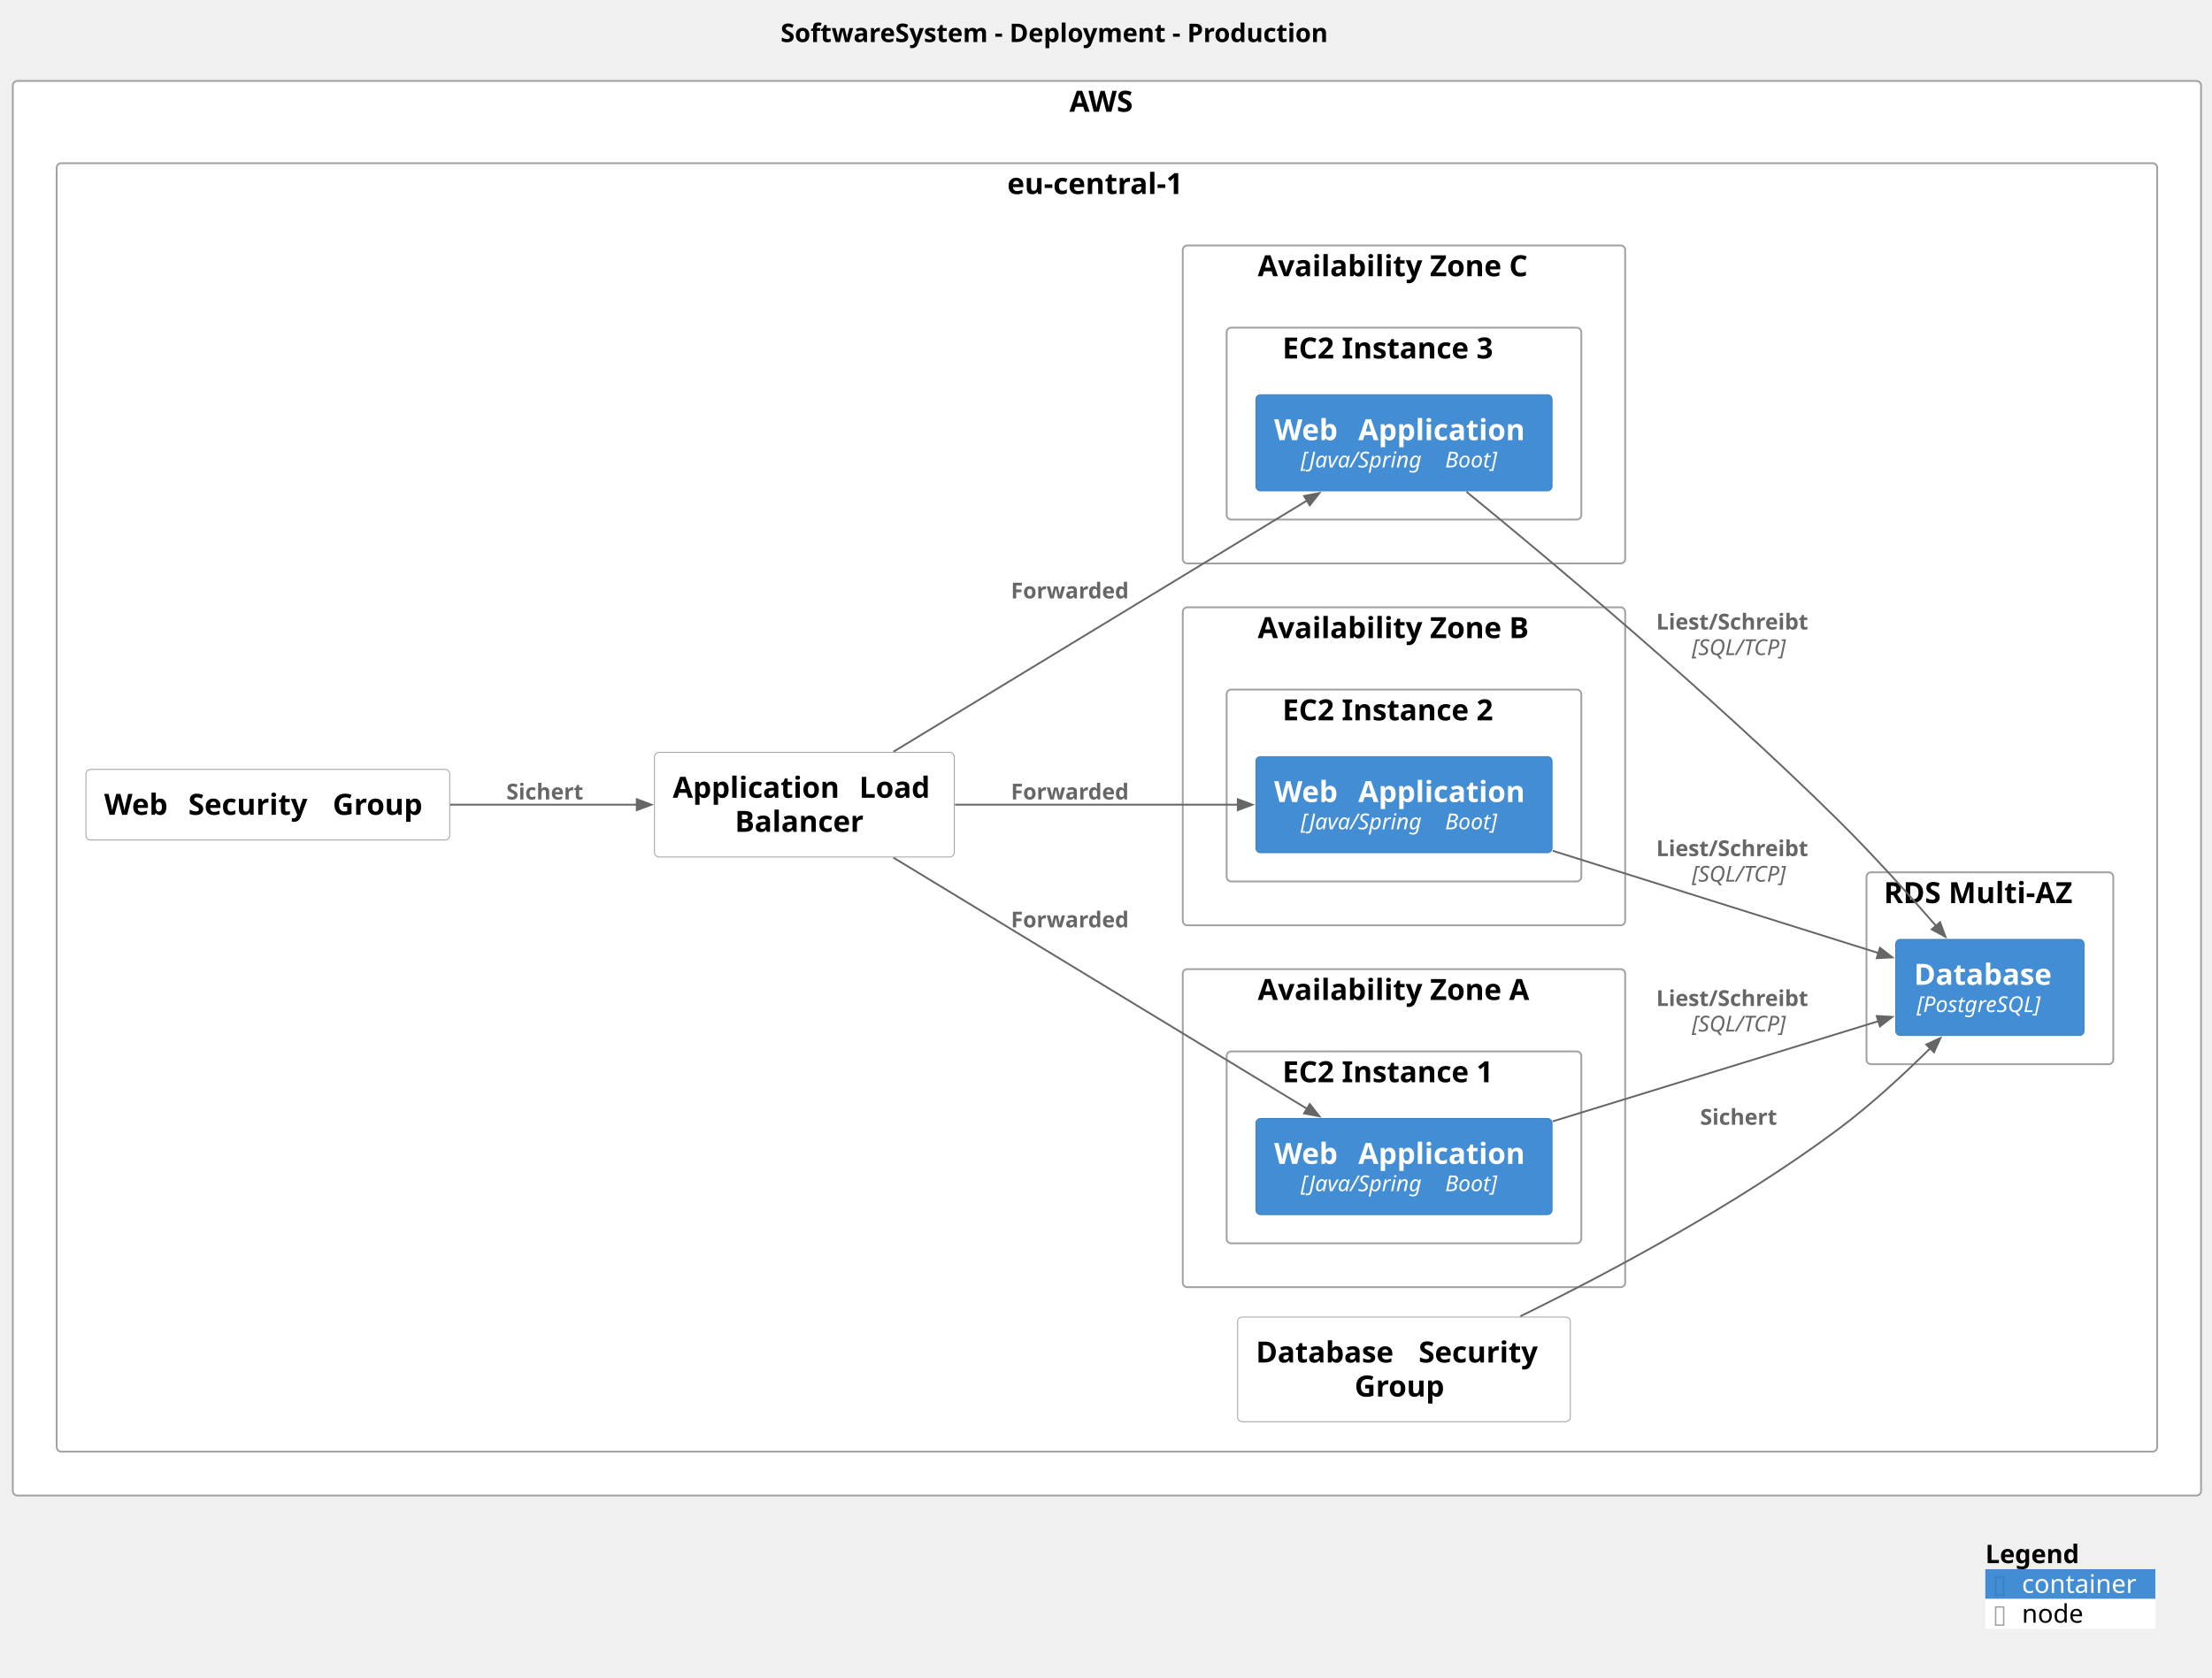
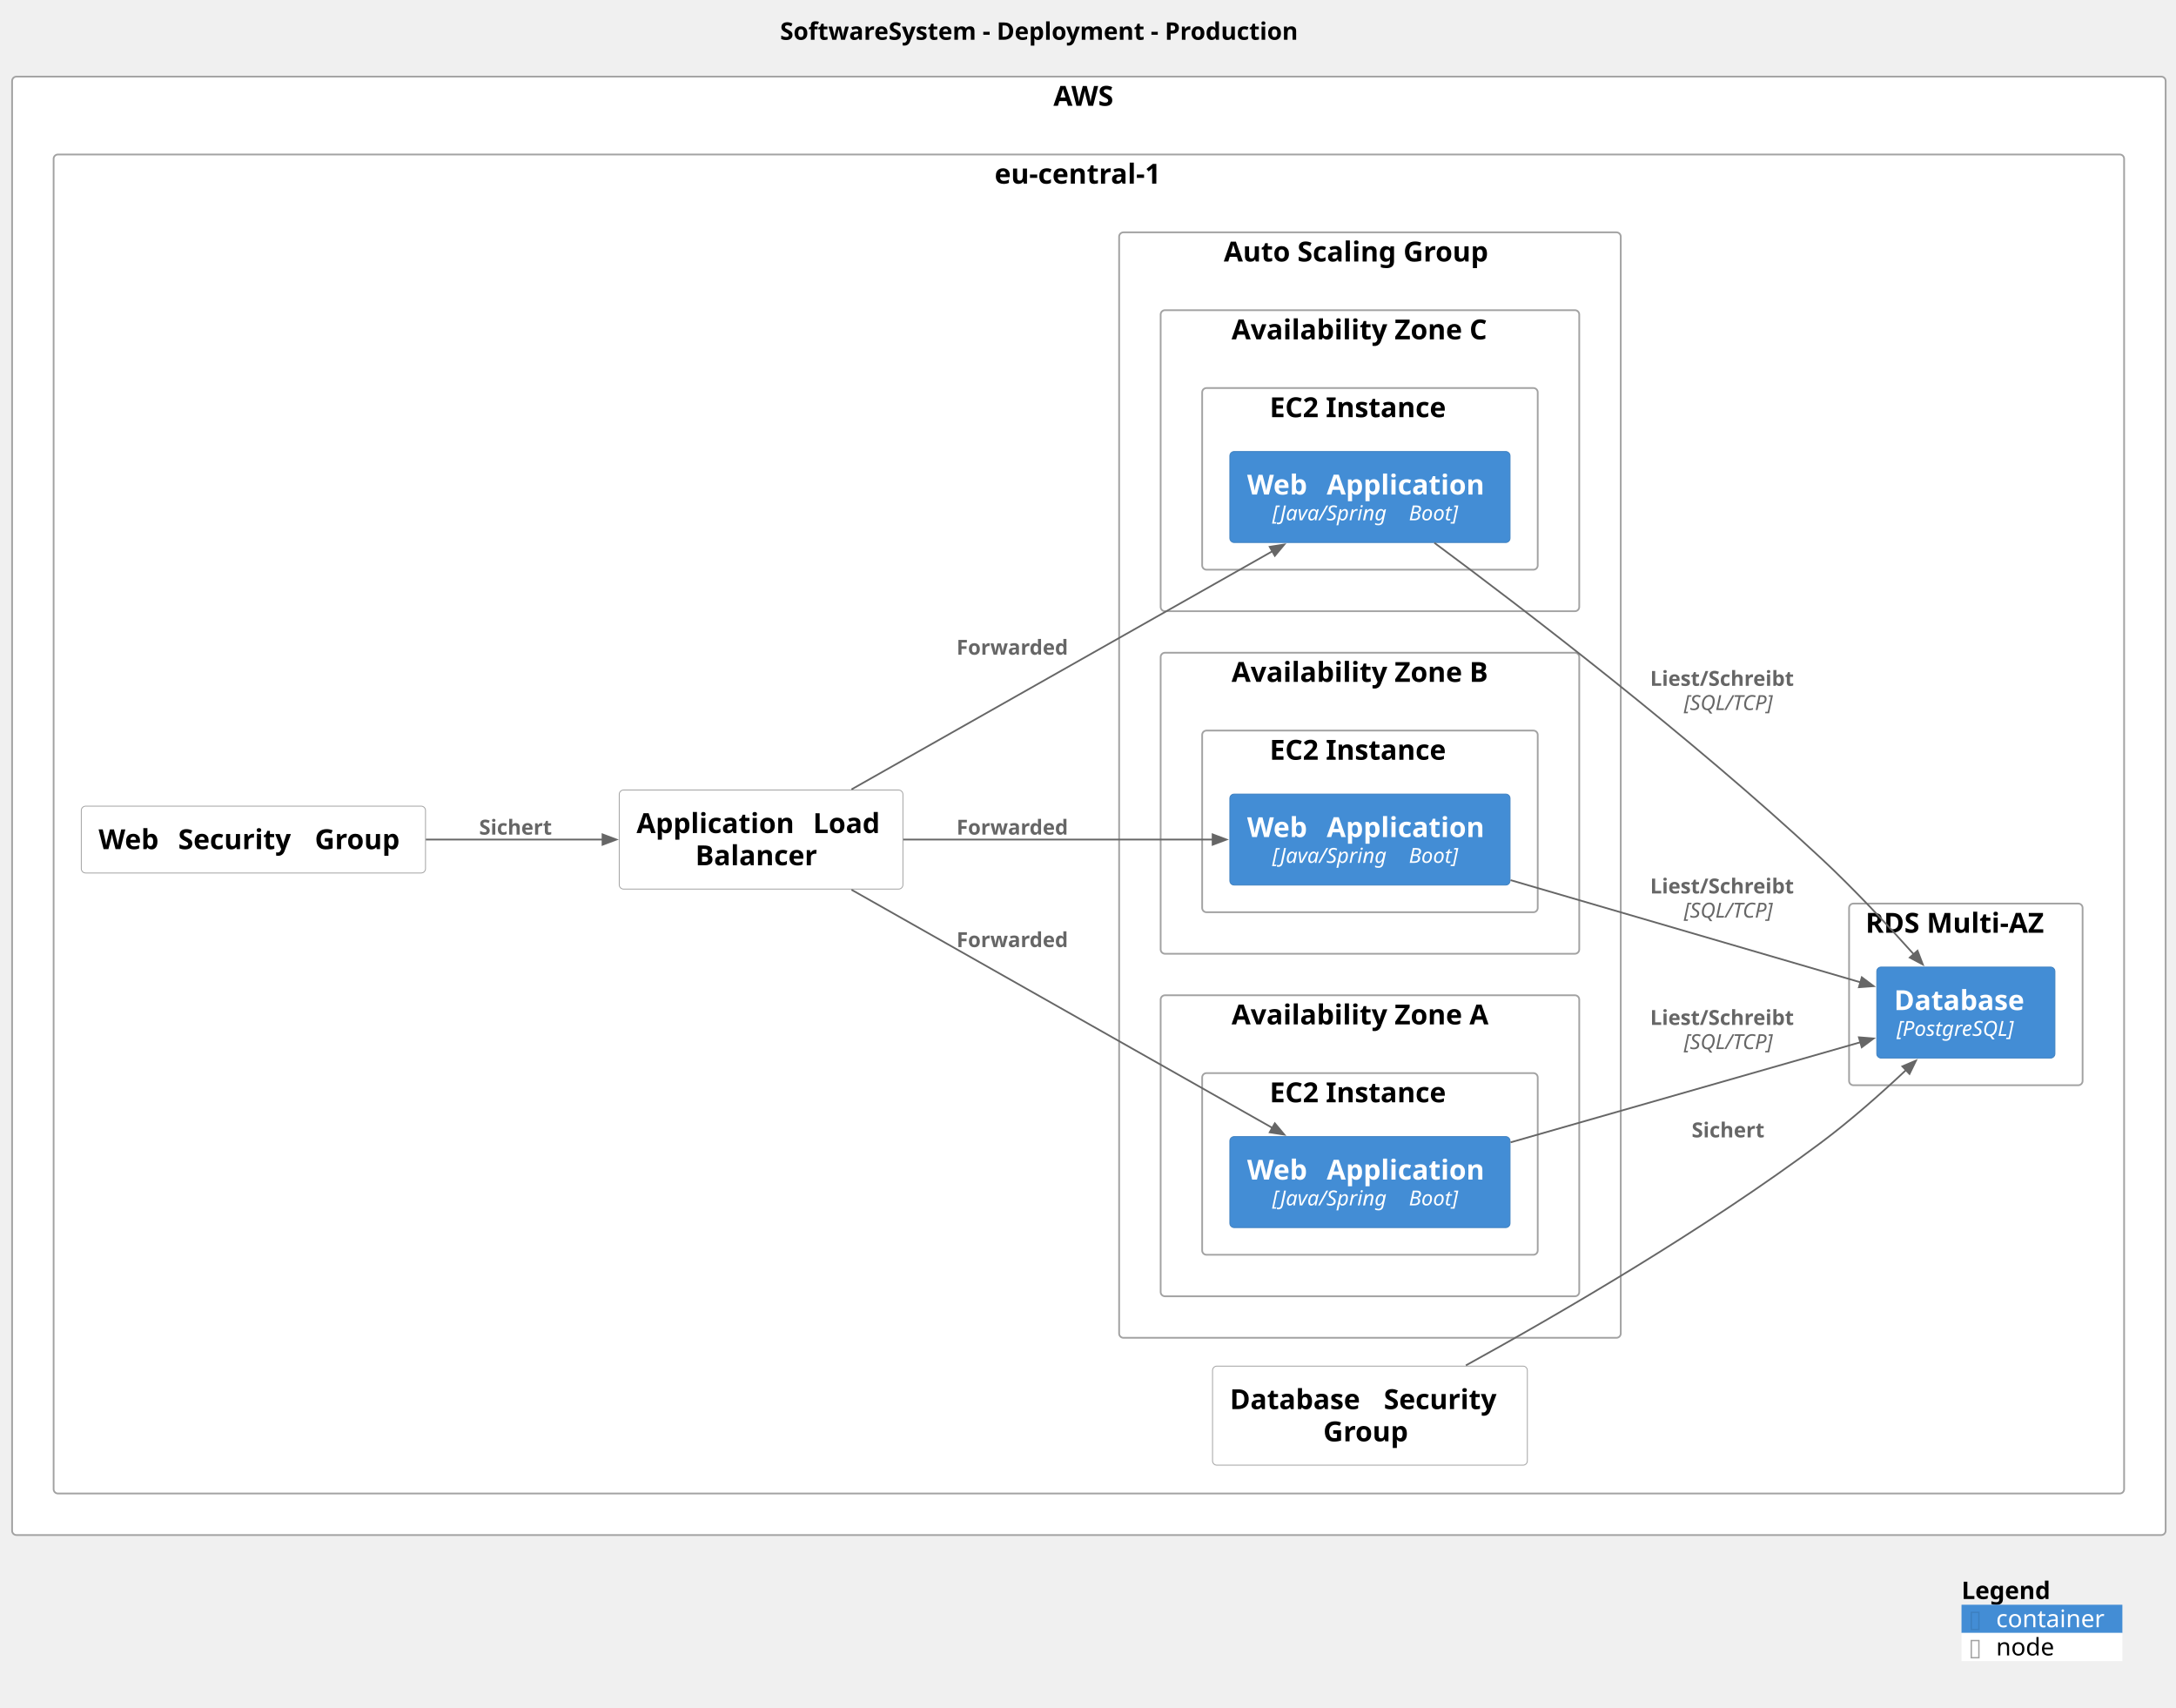
- <svg xmlns="http://www.w3.org/2000/svg" contentStyleType="text/css" height="918px" preserveAspectRatio="none" style="width:1210px;height:918px;background:#FFFFFF;" version="1.1" viewBox="0 0 1210 918" width="1210px" zoomAndPan="magnify">
+ <svg xmlns="http://www.w3.org/2000/svg" contentStyleType="text/css" height="987px" preserveAspectRatio="none" style="width:1258px;height:987px;background:#FFFFFF;" version="1.1" viewBox="0 0 1258 987" width="1258px" zoomAndPan="magnify">
  <defs />
  <g>
-     <text fill="#000000" font-family="sans-serif" font-size="14" font-weight="bold" lengthAdjust="spacing" textLength="342" x="427" y="22.995">SoftwareSystem - Deployment - Production</text>
+     <text fill="#000000" font-family="sans-serif" font-size="14" font-weight="bold" lengthAdjust="spacing" textLength="342" x="451" y="22.995">SoftwareSystem - Deployment - Production</text>
    <g id="cluster_Production.AWS">
-       <rect fill="#FFFFFF" height="774" rx="2.5" ry="2.5" style="stroke:#A2A2A2;stroke-width:1.0;" width="1197" x="7" y="44.297" />
-       <text fill="#000000" font-family="sans-serif" font-size="16" font-weight="bold" lengthAdjust="spacing" textLength="41" x="585" y="61.148">AWS</text>
+       <rect fill="#FFFFFF" height="843" rx="2.5" ry="2.5" style="stroke:#A2A2A2;stroke-width:1.0;" width="1245" x="7" y="44.297" />
+       <text fill="#000000" font-family="sans-serif" font-size="16" font-weight="bold" lengthAdjust="spacing" textLength="41" x="609" y="61.148">AWS</text>
    </g>
    <g id="cluster_Production.AWS.eucentral1">
-       <rect fill="#FFFFFF" height="705" rx="2.5" ry="2.5" style="stroke:#A2A2A2;stroke-width:1.0;" width="1149" x="31" y="89.297" />
-       <text fill="#000000" font-family="sans-serif" font-size="16" font-weight="bold" lengthAdjust="spacing" textLength="109" x="551" y="106.148">eu-central-1</text>
+       <rect fill="#FFFFFF" height="774" rx="2.5" ry="2.5" style="stroke:#A2A2A2;stroke-width:1.0;" width="1197" x="31" y="89.297" />
+       <text fill="#000000" font-family="sans-serif" font-size="16" font-weight="bold" lengthAdjust="spacing" textLength="109" x="575" y="106.148">eu-central-1</text>
    </g>
-     <g id="cluster_Production.AWS.eucentral1.AvailabilityZoneA">
-       <rect fill="#FFFFFF" height="174" rx="2.5" ry="2.5" style="stroke:#A2A2A2;stroke-width:1.0;" width="242" x="647" y="530.297" />
-       <text fill="#000000" font-family="sans-serif" font-size="16" font-weight="bold" lengthAdjust="spacing" textLength="160" x="688" y="547.148">Availability Zone A</text>
+     <g id="cluster_Production.AWS.eucentral1.AutoScalingGroup">
+       <rect fill="#FFFFFF" height="639" rx="2.5" ry="2.5" style="stroke:#A2A2A2;stroke-width:1.0;" width="290" x="647" y="134.297" />
+       <text fill="#000000" font-family="sans-serif" font-size="16" font-weight="bold" lengthAdjust="spacing" textLength="169" x="707.5" y="151.148">Auto Scaling Group</text>
    </g>
-     <g id="cluster_Production.AWS.eucentral1.AvailabilityZoneA.EC2Instance1">
-       <rect fill="#FFFFFF" height="105" rx="2.5" ry="2.5" style="stroke:#A2A2A2;stroke-width:1.0;" width="194" x="671" y="575.297" />
-       <text fill="#000000" font-family="sans-serif" font-size="16" font-weight="bold" lengthAdjust="spacing" textLength="133" x="701.5" y="592.148">EC2 Instance 1</text>
+     <g id="cluster_Production.AWS.eucentral1.AutoScalingGroup.AvailabilityZoneA">
+       <rect fill="#FFFFFF" height="174" rx="2.5" ry="2.5" style="stroke:#A2A2A2;stroke-width:1.0;" width="242" x="671" y="575.297" />
+       <text fill="#000000" font-family="sans-serif" font-size="16" font-weight="bold" lengthAdjust="spacing" textLength="160" x="712" y="592.148">Availability Zone A</text>
    </g>
-     <g id="cluster_Production.AWS.eucentral1.AvailabilityZoneB">
-       <rect fill="#FFFFFF" height="174" rx="2.5" ry="2.5" style="stroke:#A2A2A2;stroke-width:1.0;" width="242" x="647" y="332.297" />
-       <text fill="#000000" font-family="sans-serif" font-size="16" font-weight="bold" lengthAdjust="spacing" textLength="160" x="688" y="349.148">Availability Zone B</text>
+     <g id="cluster_Production.AWS.eucentral1.AutoScalingGroup.AvailabilityZoneA.EC2Instance">
+       <rect fill="#FFFFFF" height="105" rx="2.5" ry="2.5" style="stroke:#A2A2A2;stroke-width:1.0;" width="194" x="695" y="620.297" />
+       <text fill="#000000" font-family="sans-serif" font-size="16" font-weight="bold" lengthAdjust="spacing" textLength="116" x="734" y="637.148">EC2 Instance</text>
    </g>
-     <g id="cluster_Production.AWS.eucentral1.AvailabilityZoneB.EC2Instance2">
-       <rect fill="#FFFFFF" height="105" rx="2.5" ry="2.5" style="stroke:#A2A2A2;stroke-width:1.0;" width="194" x="671" y="377.297" />
-       <text fill="#000000" font-family="sans-serif" font-size="16" font-weight="bold" lengthAdjust="spacing" textLength="133" x="701.5" y="394.148">EC2 Instance 2</text>
+     <g id="cluster_Production.AWS.eucentral1.AutoScalingGroup.AvailabilityZoneB">
+       <rect fill="#FFFFFF" height="174" rx="2.5" ry="2.5" style="stroke:#A2A2A2;stroke-width:1.0;" width="242" x="671" y="377.297" />
+       <text fill="#000000" font-family="sans-serif" font-size="16" font-weight="bold" lengthAdjust="spacing" textLength="160" x="712" y="394.148">Availability Zone B</text>
    </g>
-     <g id="cluster_Production.AWS.eucentral1.AvailabilityZoneC">
-       <rect fill="#FFFFFF" height="174" rx="2.5" ry="2.5" style="stroke:#A2A2A2;stroke-width:1.0;" width="242" x="647" y="134.297" />
-       <text fill="#000000" font-family="sans-serif" font-size="16" font-weight="bold" lengthAdjust="spacing" textLength="160" x="688" y="151.148">Availability Zone C</text>
+     <g id="cluster_Production.AWS.eucentral1.AutoScalingGroup.AvailabilityZoneB.EC2Instance">
+       <rect fill="#FFFFFF" height="105" rx="2.5" ry="2.5" style="stroke:#A2A2A2;stroke-width:1.0;" width="194" x="695" y="422.297" />
+       <text fill="#000000" font-family="sans-serif" font-size="16" font-weight="bold" lengthAdjust="spacing" textLength="116" x="734" y="439.148">EC2 Instance</text>
    </g>
-     <g id="cluster_Production.AWS.eucentral1.AvailabilityZoneC.EC2Instance3">
-       <rect fill="#FFFFFF" height="105" rx="2.5" ry="2.5" style="stroke:#A2A2A2;stroke-width:1.0;" width="194" x="671" y="179.297" />
-       <text fill="#000000" font-family="sans-serif" font-size="16" font-weight="bold" lengthAdjust="spacing" textLength="133" x="701.5" y="196.148">EC2 Instance 3</text>
+     <g id="cluster_Production.AWS.eucentral1.AutoScalingGroup.AvailabilityZoneC">
+       <rect fill="#FFFFFF" height="174" rx="2.5" ry="2.5" style="stroke:#A2A2A2;stroke-width:1.0;" width="242" x="671" y="179.297" />
+       <text fill="#000000" font-family="sans-serif" font-size="16" font-weight="bold" lengthAdjust="spacing" textLength="160" x="712" y="196.148">Availability Zone C</text>
+     </g>
+     <g id="cluster_Production.AWS.eucentral1.AutoScalingGroup.AvailabilityZoneC.EC2Instance">
+       <rect fill="#FFFFFF" height="105" rx="2.5" ry="2.5" style="stroke:#A2A2A2;stroke-width:1.0;" width="194" x="695" y="224.297" />
+       <text fill="#000000" font-family="sans-serif" font-size="16" font-weight="bold" lengthAdjust="spacing" textLength="116" x="734" y="241.148">EC2 Instance</text>
    </g>
    <g id="cluster_Production.AWS.eucentral1.RDSMultiAZ">
-       <rect fill="#FFFFFF" height="105" rx="2.5" ry="2.5" style="stroke:#A2A2A2;stroke-width:1.0;" width="135" x="1021" y="477.297" />
-       <text fill="#000000" font-family="sans-serif" font-size="16" font-weight="bold" lengthAdjust="spacing" textLength="116" x="1030.5" y="494.148">RDS Multi-AZ</text>
+       <rect fill="#FFFFFF" height="105" rx="2.5" ry="2.5" style="stroke:#A2A2A2;stroke-width:1.0;" width="135" x="1069" y="522.297" />
+       <text fill="#000000" font-family="sans-serif" font-size="16" font-weight="bold" lengthAdjust="spacing" textLength="116" x="1078.5" y="539.148">RDS Multi-AZ</text>
    </g>
    <g id="elem_Production.AWS.eucentral1.ApplicationLoadBalancer">
-       <rect fill="#FFFFFF" height="57.25" rx="2.5" ry="2.5" style="stroke:#A2A2A2;stroke-width:0.5;" width="164" x="358" y="411.667" />
-       <text fill="#000000" font-family="sans-serif" font-size="16" font-weight="bold" lengthAdjust="spacing" textLength="96" x="368" y="436.518">Application</text>
-       <text fill="#000000" font-family="sans-serif" font-size="16" font-weight="bold" lengthAdjust="spacing" textLength="6" x="464" y="436.518"> </text>
-       <text fill="#000000" font-family="sans-serif" font-size="16" font-weight="bold" lengthAdjust="spacing" textLength="42" x="470" y="436.518">Load</text>
-       <text fill="#000000" font-family="sans-serif" font-size="16" font-weight="bold" lengthAdjust="spacing" textLength="76" x="402" y="455.143">Balancer</text>
+       <rect fill="#FFFFFF" height="57.25" rx="2.5" ry="2.5" style="stroke:#A2A2A2;stroke-width:0.5;" width="164" x="358" y="456.667" />
+       <text fill="#000000" font-family="sans-serif" font-size="16" font-weight="bold" lengthAdjust="spacing" textLength="96" x="368" y="481.518">Application</text>
+       <text fill="#000000" font-family="sans-serif" font-size="16" font-weight="bold" lengthAdjust="spacing" textLength="6" x="464" y="481.518"> </text>
+       <text fill="#000000" font-family="sans-serif" font-size="16" font-weight="bold" lengthAdjust="spacing" textLength="42" x="470" y="481.518">Load</text>
+       <text fill="#000000" font-family="sans-serif" font-size="16" font-weight="bold" lengthAdjust="spacing" textLength="76" x="402" y="500.143">Balancer</text>
    </g>
    <g id="elem_Production.AWS.eucentral1.WebSecurityGroup">
-       <rect fill="#FFFFFF" height="38.625" rx="2.5" ry="2.5" style="stroke:#A2A2A2;stroke-width:0.5;" width="199" x="47" y="420.987" />
-       <text fill="#000000" font-family="sans-serif" font-size="16" font-weight="bold" lengthAdjust="spacing" textLength="40" x="57" y="445.838">Web</text>
-       <text fill="#000000" font-family="sans-serif" font-size="16" font-weight="bold" lengthAdjust="spacing" textLength="6" x="97" y="445.838"> </text>
-       <text fill="#000000" font-family="sans-serif" font-size="16" font-weight="bold" lengthAdjust="spacing" textLength="73" x="103" y="445.838">Security</text>
-       <text fill="#000000" font-family="sans-serif" font-size="16" font-weight="bold" lengthAdjust="spacing" textLength="6" x="176" y="445.838"> </text>
-       <text fill="#000000" font-family="sans-serif" font-size="16" font-weight="bold" lengthAdjust="spacing" textLength="54" x="182" y="445.838">Group</text>
+       <rect fill="#FFFFFF" height="38.625" rx="2.5" ry="2.5" style="stroke:#A2A2A2;stroke-width:0.5;" width="199" x="47" y="465.987" />
+       <text fill="#000000" font-family="sans-serif" font-size="16" font-weight="bold" lengthAdjust="spacing" textLength="40" x="57" y="490.838">Web</text>
+       <text fill="#000000" font-family="sans-serif" font-size="16" font-weight="bold" lengthAdjust="spacing" textLength="6" x="97" y="490.838"> </text>
+       <text fill="#000000" font-family="sans-serif" font-size="16" font-weight="bold" lengthAdjust="spacing" textLength="73" x="103" y="490.838">Security</text>
+       <text fill="#000000" font-family="sans-serif" font-size="16" font-weight="bold" lengthAdjust="spacing" textLength="6" x="176" y="490.838"> </text>
+       <text fill="#000000" font-family="sans-serif" font-size="16" font-weight="bold" lengthAdjust="spacing" textLength="54" x="182" y="490.838">Group</text>
    </g>
    <g id="elem_Production.AWS.eucentral1.DatabaseSecurityGroup">
-       <rect fill="#FFFFFF" height="57.25" rx="2.5" ry="2.5" style="stroke:#A2A2A2;stroke-width:0.5;" width="182" x="677" y="720.667" />
-       <text fill="#000000" font-family="sans-serif" font-size="16" font-weight="bold" lengthAdjust="spacing" textLength="83" x="687" y="745.518">Database</text>
-       <text fill="#000000" font-family="sans-serif" font-size="16" font-weight="bold" lengthAdjust="spacing" textLength="6" x="770" y="745.518"> </text>
-       <text fill="#000000" font-family="sans-serif" font-size="16" font-weight="bold" lengthAdjust="spacing" textLength="73" x="776" y="745.518">Security</text>
-       <text fill="#000000" font-family="sans-serif" font-size="16" font-weight="bold" lengthAdjust="spacing" textLength="54" x="741" y="764.143">Group</text>
+       <rect fill="#FFFFFF" height="57.25" rx="2.5" ry="2.5" style="stroke:#A2A2A2;stroke-width:0.5;" width="182" x="701" y="789.667" />
+       <text fill="#000000" font-family="sans-serif" font-size="16" font-weight="bold" lengthAdjust="spacing" textLength="83" x="711" y="814.518">Database</text>
+       <text fill="#000000" font-family="sans-serif" font-size="16" font-weight="bold" lengthAdjust="spacing" textLength="6" x="794" y="814.518"> </text>
+       <text fill="#000000" font-family="sans-serif" font-size="16" font-weight="bold" lengthAdjust="spacing" textLength="73" x="800" y="814.518">Security</text>
+       <text fill="#000000" font-family="sans-serif" font-size="16" font-weight="bold" lengthAdjust="spacing" textLength="54" x="765" y="833.143">Group</text>
    </g>
-     <g id="elem_Production.AWS.eucentral1.AvailabilityZoneA.EC2Instance1.WebApplication_1">
-       <rect fill="#438DD5" height="52.594" rx="2.5" ry="2.5" style="stroke:#3C7FC0;stroke-width:0.5;" width="162" x="687" y="611.997" />
-       <text fill="#FFFFFF" font-family="sans-serif" font-size="16" font-weight="bold" lengthAdjust="spacing" textLength="40" x="697" y="636.848">Web</text>
-       <text fill="#FFFFFF" font-family="sans-serif" font-size="16" font-weight="bold" lengthAdjust="spacing" textLength="6" x="737" y="636.848"> </text>
-       <text fill="#FFFFFF" font-family="sans-serif" font-size="16" font-weight="bold" lengthAdjust="spacing" textLength="96" x="743" y="636.848">Application</text>
-       <text fill="#FFFFFF" font-family="sans-serif" font-size="12" font-style="italic" lengthAdjust="spacing" textLength="75" x="711.5" y="651.76">[Java/Spring</text>
-       <text fill="#FFFFFF" font-family="sans-serif" font-size="12" font-style="italic" lengthAdjust="spacing" textLength="4" x="786.5" y="651.76"> </text>
-       <text fill="#FFFFFF" font-family="sans-serif" font-size="12" font-style="italic" lengthAdjust="spacing" textLength="34" x="790.5" y="651.76">Boot]</text>
+     <g id="elem_Production.AWS.eucentral1.AutoScalingGroup.AvailabilityZoneA.EC2Instance.WebApplication_1">
+       <rect fill="#438DD5" height="52.594" rx="2.5" ry="2.5" style="stroke:#3C7FC0;stroke-width:0.5;" width="162" x="711" y="656.997" />
+       <text fill="#FFFFFF" font-family="sans-serif" font-size="16" font-weight="bold" lengthAdjust="spacing" textLength="40" x="721" y="681.848">Web</text>
+       <text fill="#FFFFFF" font-family="sans-serif" font-size="16" font-weight="bold" lengthAdjust="spacing" textLength="6" x="761" y="681.848"> </text>
+       <text fill="#FFFFFF" font-family="sans-serif" font-size="16" font-weight="bold" lengthAdjust="spacing" textLength="96" x="767" y="681.848">Application</text>
+       <text fill="#FFFFFF" font-family="sans-serif" font-size="12" font-style="italic" lengthAdjust="spacing" textLength="75" x="735.5" y="696.76">[Java/Spring</text>
+       <text fill="#FFFFFF" font-family="sans-serif" font-size="12" font-style="italic" lengthAdjust="spacing" textLength="4" x="810.5" y="696.76"> </text>
+       <text fill="#FFFFFF" font-family="sans-serif" font-size="12" font-style="italic" lengthAdjust="spacing" textLength="34" x="814.5" y="696.76">Boot]</text>
    </g>
-     <g id="elem_Production.AWS.eucentral1.AvailabilityZoneB.EC2Instance2.WebApplication_1">
-       <rect fill="#438DD5" height="52.594" rx="2.5" ry="2.5" style="stroke:#3C7FC0;stroke-width:0.5;" width="162" x="687" y="413.997" />
-       <text fill="#FFFFFF" font-family="sans-serif" font-size="16" font-weight="bold" lengthAdjust="spacing" textLength="40" x="697" y="438.848">Web</text>
-       <text fill="#FFFFFF" font-family="sans-serif" font-size="16" font-weight="bold" lengthAdjust="spacing" textLength="6" x="737" y="438.848"> </text>
-       <text fill="#FFFFFF" font-family="sans-serif" font-size="16" font-weight="bold" lengthAdjust="spacing" textLength="96" x="743" y="438.848">Application</text>
-       <text fill="#FFFFFF" font-family="sans-serif" font-size="12" font-style="italic" lengthAdjust="spacing" textLength="75" x="711.5" y="453.76">[Java/Spring</text>
-       <text fill="#FFFFFF" font-family="sans-serif" font-size="12" font-style="italic" lengthAdjust="spacing" textLength="4" x="786.5" y="453.76"> </text>
-       <text fill="#FFFFFF" font-family="sans-serif" font-size="12" font-style="italic" lengthAdjust="spacing" textLength="34" x="790.5" y="453.76">Boot]</text>
+     <g id="elem_Production.AWS.eucentral1.AutoScalingGroup.AvailabilityZoneB.EC2Instance.WebApplication_1">
+       <rect fill="#438DD5" height="52.594" rx="2.5" ry="2.5" style="stroke:#3C7FC0;stroke-width:0.5;" width="162" x="711" y="458.997" />
+       <text fill="#FFFFFF" font-family="sans-serif" font-size="16" font-weight="bold" lengthAdjust="spacing" textLength="40" x="721" y="483.848">Web</text>
+       <text fill="#FFFFFF" font-family="sans-serif" font-size="16" font-weight="bold" lengthAdjust="spacing" textLength="6" x="761" y="483.848"> </text>
+       <text fill="#FFFFFF" font-family="sans-serif" font-size="16" font-weight="bold" lengthAdjust="spacing" textLength="96" x="767" y="483.848">Application</text>
+       <text fill="#FFFFFF" font-family="sans-serif" font-size="12" font-style="italic" lengthAdjust="spacing" textLength="75" x="735.5" y="498.76">[Java/Spring</text>
+       <text fill="#FFFFFF" font-family="sans-serif" font-size="12" font-style="italic" lengthAdjust="spacing" textLength="4" x="810.5" y="498.76"> </text>
+       <text fill="#FFFFFF" font-family="sans-serif" font-size="12" font-style="italic" lengthAdjust="spacing" textLength="34" x="814.5" y="498.76">Boot]</text>
    </g>
-     <g id="elem_Production.AWS.eucentral1.AvailabilityZoneC.EC2Instance3.WebApplication_1">
-       <rect fill="#438DD5" height="52.594" rx="2.5" ry="2.5" style="stroke:#3C7FC0;stroke-width:0.5;" width="162" x="687" y="215.997" />
-       <text fill="#FFFFFF" font-family="sans-serif" font-size="16" font-weight="bold" lengthAdjust="spacing" textLength="40" x="697" y="240.848">Web</text>
-       <text fill="#FFFFFF" font-family="sans-serif" font-size="16" font-weight="bold" lengthAdjust="spacing" textLength="6" x="737" y="240.848"> </text>
-       <text fill="#FFFFFF" font-family="sans-serif" font-size="16" font-weight="bold" lengthAdjust="spacing" textLength="96" x="743" y="240.848">Application</text>
-       <text fill="#FFFFFF" font-family="sans-serif" font-size="12" font-style="italic" lengthAdjust="spacing" textLength="75" x="711.5" y="255.761">[Java/Spring</text>
-       <text fill="#FFFFFF" font-family="sans-serif" font-size="12" font-style="italic" lengthAdjust="spacing" textLength="4" x="786.5" y="255.761"> </text>
-       <text fill="#FFFFFF" font-family="sans-serif" font-size="12" font-style="italic" lengthAdjust="spacing" textLength="34" x="790.5" y="255.761">Boot]</text>
+     <g id="elem_Production.AWS.eucentral1.AutoScalingGroup.AvailabilityZoneC.EC2Instance.WebApplication_1">
+       <rect fill="#438DD5" height="52.594" rx="2.5" ry="2.5" style="stroke:#3C7FC0;stroke-width:0.5;" width="162" x="711" y="260.997" />
+       <text fill="#FFFFFF" font-family="sans-serif" font-size="16" font-weight="bold" lengthAdjust="spacing" textLength="40" x="721" y="285.848">Web</text>
+       <text fill="#FFFFFF" font-family="sans-serif" font-size="16" font-weight="bold" lengthAdjust="spacing" textLength="6" x="761" y="285.848"> </text>
+       <text fill="#FFFFFF" font-family="sans-serif" font-size="16" font-weight="bold" lengthAdjust="spacing" textLength="96" x="767" y="285.848">Application</text>
+       <text fill="#FFFFFF" font-family="sans-serif" font-size="12" font-style="italic" lengthAdjust="spacing" textLength="75" x="735.5" y="300.76">[Java/Spring</text>
+       <text fill="#FFFFFF" font-family="sans-serif" font-size="12" font-style="italic" lengthAdjust="spacing" textLength="4" x="810.5" y="300.76"> </text>
+       <text fill="#FFFFFF" font-family="sans-serif" font-size="12" font-style="italic" lengthAdjust="spacing" textLength="34" x="814.5" y="300.76">Boot]</text>
    </g>
    <g id="elem_Production.AWS.eucentral1.RDSMultiAZ.Database_1">
-       <rect fill="#438DD5" height="52.594" rx="2.5" ry="2.5" style="stroke:#3C7FC0;stroke-width:0.5;" width="103" x="1037" y="513.997" />
-       <text fill="#FFFFFF" font-family="sans-serif" font-size="16" font-weight="bold" lengthAdjust="spacing" textLength="83" x="1047" y="538.848">Database</text>
-       <text fill="#FFFFFF" font-family="sans-serif" font-size="12" font-style="italic" lengthAdjust="spacing" textLength="80" x="1048.5" y="553.76">[PostgreSQL]</text>
+       <rect fill="#438DD5" height="52.594" rx="2.5" ry="2.5" style="stroke:#3C7FC0;stroke-width:0.5;" width="103" x="1085" y="558.997" />
+       <text fill="#FFFFFF" font-family="sans-serif" font-size="16" font-weight="bold" lengthAdjust="spacing" textLength="83" x="1095" y="583.848">Database</text>
+       <text fill="#FFFFFF" font-family="sans-serif" font-size="12" font-style="italic" lengthAdjust="spacing" textLength="80" x="1096.5" y="598.76">[PostgreSQL]</text>
    </g>
-     <g id="link_Production.AWS.eucentral1.AvailabilityZoneB.EC2Instance2.WebApplication_1_Production.AWS.eucentral1.RDSMultiAZ.Database_1">
-       <path d="M849.37,465.527 C904.83,482.947 977.36,505.717 1027.73,521.537 " fill="none" id="Production.AWS.eucentral1.AvailabilityZoneB.EC2Instance2.WebApplication_1-to-Production.AWS.eucentral1.RDSMultiAZ.Database_1" style="stroke:#666666;stroke-width:1.0;" />
-       <polygon fill="#666666" points="1035.12,523.847,1028.386,518.588,1026.589,524.312,1035.12,523.847" style="stroke:#666666;stroke-width:1.0;" />
-       <text fill="#666666" font-family="sans-serif" font-size="12" font-weight="bold" lengthAdjust="spacing" textLength="98" x="906" y="468.435">Liest/Schreibt</text>
-       <text fill="#666666" font-family="sans-serif" font-size="12" font-style="italic" lengthAdjust="spacing" textLength="59" x="925.5" y="482.404">[SQL/TCP]</text>
+     <g id="link_Production.AWS.eucentral1.AutoScalingGroup.AvailabilityZoneC.EC2Instance.WebApplication_1_Production.AWS.eucentral1.RDSMultiAZ.Database_1">
+       <path d="M829.26,313.787 C880.8,352.017 977.37,425.817 1053,496.297 C1071.61,513.637 1091.02,534.427 1106.33,551.547 " fill="none" id="Production.AWS.eucentral1.AutoScalingGroup.AvailabilityZoneC.EC2Instance.WebApplication_1-to-Production.AWS.eucentral1.RDSMultiAZ.Database_1" style="stroke:#666666;stroke-width:1.0;" />
+       <polygon fill="#666666" points="1111.63,557.507,1108.573,549.529,1104.081,553.506,1111.63,557.507" style="stroke:#666666;stroke-width:1.0;" />
+       <text fill="#666666" font-family="sans-serif" font-size="12" font-weight="bold" lengthAdjust="spacing" textLength="98" x="954" y="396.435">Liest/Schreibt</text>
+       <text fill="#666666" font-family="sans-serif" font-size="12" font-style="italic" lengthAdjust="spacing" textLength="59" x="973.5" y="410.404">[SQL/TCP]</text>
    </g>
-     <g id="link_Production.AWS.eucentral1.AvailabilityZoneC.EC2Instance3.WebApplication_1_Production.AWS.eucentral1.RDSMultiAZ.Database_1">
-       <path d="M802.18,269.077 C848.91,307.267 936.09,380.307 1005,448.297 C1023.87,466.917 1043.75,489.007 1059.27,506.867 " fill="none" id="Production.AWS.eucentral1.AvailabilityZoneC.EC2Instance3.WebApplication_1-to-Production.AWS.eucentral1.RDSMultiAZ.Database_1" style="stroke:#666666;stroke-width:1.0;" />
-       <polygon fill="#666666" points="1064.21,512.597,1061.244,504.584,1056.707,508.51,1064.21,512.597" style="stroke:#666666;stroke-width:1.0;" />
-       <text fill="#666666" font-family="sans-serif" font-size="12" font-weight="bold" lengthAdjust="spacing" textLength="98" x="906" y="344.435">Liest/Schreibt</text>
-       <text fill="#666666" font-family="sans-serif" font-size="12" font-style="italic" lengthAdjust="spacing" textLength="59" x="925.5" y="358.404">[SQL/TCP]</text>
+     <g id="link_Production.AWS.eucentral1.AutoScalingGroup.AvailabilityZoneA.EC2Instance.WebApplication_1_Production.AWS.eucentral1.RDSMultiAZ.Database_1">
+       <path d="M873.3,660.317 C935.2,642.607 1019.44,618.507 1075.55,602.447 " fill="none" id="Production.AWS.eucentral1.AutoScalingGroup.AvailabilityZoneA.EC2Instance.WebApplication_1-to-Production.AWS.eucentral1.RDSMultiAZ.Database_1" style="stroke:#666666;stroke-width:1.0;" />
+       <polygon fill="#666666" points="1083.19,600.267,1074.673,599.584,1076.324,605.353,1083.19,600.267" style="stroke:#666666;stroke-width:1.0;" />
+       <text fill="#666666" font-family="sans-serif" font-size="12" font-weight="bold" lengthAdjust="spacing" textLength="98" x="954" y="592.436">Liest/Schreibt</text>
+       <text fill="#666666" font-family="sans-serif" font-size="12" font-style="italic" lengthAdjust="spacing" textLength="59" x="973.5" y="606.404">[SQL/TCP]</text>
    </g>
-     <g id="link_Production.AWS.eucentral1.AvailabilityZoneA.EC2Instance1.WebApplication_1_Production.AWS.eucentral1.RDSMultiAZ.Database_1">
-       <path d="M849.37,613.567 C904.83,596.507 977.36,574.187 1027.73,558.687 " fill="none" id="Production.AWS.eucentral1.AvailabilityZoneA.EC2Instance1.WebApplication_1-to-Production.AWS.eucentral1.RDSMultiAZ.Database_1" style="stroke:#666666;stroke-width:1.0;" />
-       <polygon fill="#666666" points="1035.11,556.417,1026.581,555.908,1028.35,561.641,1035.11,556.417" style="stroke:#666666;stroke-width:1.0;" />
-       <text fill="#666666" font-family="sans-serif" font-size="12" font-weight="bold" lengthAdjust="spacing" textLength="98" x="906" y="550.436">Liest/Schreibt</text>
-       <text fill="#666666" font-family="sans-serif" font-size="12" font-style="italic" lengthAdjust="spacing" textLength="59" x="925.5" y="564.404">[SQL/TCP]</text>
+     <g id="link_Production.AWS.eucentral1.AutoScalingGroup.AvailabilityZoneB.EC2Instance.WebApplication_1_Production.AWS.eucentral1.RDSMultiAZ.Database_1">
+       <path d="M873.3,508.747 C935.2,526.817 1019.44,551.407 1075.55,567.797 " fill="none" id="Production.AWS.eucentral1.AutoScalingGroup.AvailabilityZoneB.EC2Instance.WebApplication_1-to-Production.AWS.eucentral1.RDSMultiAZ.Database_1" style="stroke:#666666;stroke-width:1.0;" />
+       <polygon fill="#666666" points="1083.2,570.027,1076.363,564.903,1074.68,570.661,1083.2,570.027" style="stroke:#666666;stroke-width:1.0;" />
+       <text fill="#666666" font-family="sans-serif" font-size="12" font-weight="bold" lengthAdjust="spacing" textLength="98" x="954" y="516.436">Liest/Schreibt</text>
+       <text fill="#666666" font-family="sans-serif" font-size="12" font-style="italic" lengthAdjust="spacing" textLength="59" x="973.5" y="530.404">[SQL/TCP]</text>
    </g>
-     <g id="link_Production.AWS.eucentral1.ApplicationLoadBalancer_Production.AWS.eucentral1.AvailabilityZoneA.EC2Instance1.WebApplication_1">
-       <path d="M488.75,469.297 C549.22,506.027 652.99,569.057 715.28,606.887 " fill="none" id="Production.AWS.eucentral1.ApplicationLoadBalancer-to-Production.AWS.eucentral1.AvailabilityZoneA.EC2Instance1.WebApplication_1" style="stroke:#666666;stroke-width:1.0;" />
-       <polygon fill="#666666" points="721.75,610.807,716.466,604.092,713.354,609.222,721.75,610.807" style="stroke:#666666;stroke-width:1.0;" />
-       <text fill="#666666" font-family="sans-serif" font-size="12" font-weight="bold" lengthAdjust="spacing" textLength="77" x="553" y="507.435">Forwarded</text>
+     <g id="link_Production.AWS.eucentral1.ApplicationLoadBalancer_Production.AWS.eucentral1.AutoScalingGroup.AvailabilityZoneA.EC2Instance.WebApplication_1">
+       <path d="M492.27,514.297 C557.31,551.097 669.05,614.307 735.88,652.117 " fill="none" id="Production.AWS.eucentral1.ApplicationLoadBalancer-to-Production.AWS.eucentral1.AutoScalingGroup.AvailabilityZoneA.EC2Instance.WebApplication_1" style="stroke:#666666;stroke-width:1.0;" />
+       <polygon fill="#666666" points="742.49,655.857,737.009,649.302,734.051,654.522,742.49,655.857" style="stroke:#666666;stroke-width:1.0;" />
+       <text fill="#666666" font-family="sans-serif" font-size="12" font-weight="bold" lengthAdjust="spacing" textLength="77" x="553" y="547.436">Forwarded</text>
    </g>
-     <g id="link_Production.AWS.eucentral1.ApplicationLoadBalancer_Production.AWS.eucentral1.AvailabilityZoneB.EC2Instance2.WebApplication_1">
-       <path d="M522.42,440.297 C569.55,440.297 628.94,440.297 677.39,440.297 " fill="none" id="Production.AWS.eucentral1.ApplicationLoadBalancer-to-Production.AWS.eucentral1.AvailabilityZoneB.EC2Instance2.WebApplication_1" style="stroke:#666666;stroke-width:1.0;" />
-       <polygon fill="#666666" points="685.1,440.297,677.1,437.297,677.1,443.297,685.1,440.297" style="stroke:#666666;stroke-width:1.0;" />
-       <text fill="#666666" font-family="sans-serif" font-size="12" font-weight="bold" lengthAdjust="spacing" textLength="77" x="553" y="437.435">Forwarded</text>
+     <g id="link_Production.AWS.eucentral1.ApplicationLoadBalancer_Production.AWS.eucentral1.AutoScalingGroup.AvailabilityZoneB.EC2Instance.WebApplication_1">
+       <path d="M522.18,485.297 C575.72,485.297 645.91,485.297 701.14,485.297 " fill="none" id="Production.AWS.eucentral1.ApplicationLoadBalancer-to-Production.AWS.eucentral1.AutoScalingGroup.AvailabilityZoneB.EC2Instance.WebApplication_1" style="stroke:#666666;stroke-width:1.0;" />
+       <polygon fill="#666666" points="709.05,485.297,701.05,482.297,701.05,488.297,709.05,485.297" style="stroke:#666666;stroke-width:1.0;" />
+       <text fill="#666666" font-family="sans-serif" font-size="12" font-weight="bold" lengthAdjust="spacing" textLength="77" x="553" y="482.435">Forwarded</text>
    </g>
-     <g id="link_Production.AWS.eucentral1.ApplicationLoadBalancer_Production.AWS.eucentral1.AvailabilityZoneC.EC2Instance3.WebApplication_1">
-       <path d="M488.75,411.297 C549.22,374.567 652.99,311.537 715.28,273.707 " fill="none" id="Production.AWS.eucentral1.ApplicationLoadBalancer-to-Production.AWS.eucentral1.AvailabilityZoneC.EC2Instance3.WebApplication_1" style="stroke:#666666;stroke-width:1.0;" />
-       <polygon fill="#666666" points="721.75,269.787,713.354,271.372,716.466,276.501,721.75,269.787" style="stroke:#666666;stroke-width:1.0;" />
-       <text fill="#666666" font-family="sans-serif" font-size="12" font-weight="bold" lengthAdjust="spacing" textLength="77" x="553" y="327.435">Forwarded</text>
+     <g id="link_Production.AWS.eucentral1.ApplicationLoadBalancer_Production.AWS.eucentral1.AutoScalingGroup.AvailabilityZoneC.EC2Instance.WebApplication_1">
+       <path d="M492.27,456.297 C557.31,419.497 669.05,356.287 735.88,318.477 " fill="none" id="Production.AWS.eucentral1.ApplicationLoadBalancer-to-Production.AWS.eucentral1.AutoScalingGroup.AvailabilityZoneC.EC2Instance.WebApplication_1" style="stroke:#666666;stroke-width:1.0;" />
+       <polygon fill="#666666" points="742.49,314.737,734.051,316.071,737.009,321.291,742.49,314.737" style="stroke:#666666;stroke-width:1.0;" />
+       <text fill="#666666" font-family="sans-serif" font-size="12" font-weight="bold" lengthAdjust="spacing" textLength="77" x="553" y="378.435">Forwarded</text>
    </g>
    <g id="link_Production.AWS.eucentral1.WebSecurityGroup_Production.AWS.eucentral1.ApplicationLoadBalancer">
-       <path d="M246.19,440.297 C279.26,440.297 315.96,440.297 348.38,440.297 " fill="none" id="Production.AWS.eucentral1.WebSecurityGroup-to-Production.AWS.eucentral1.ApplicationLoadBalancer" style="stroke:#666666;stroke-width:1.0;" />
-       <polygon fill="#666666" points="356.34,440.297,348.34,437.297,348.34,443.297,356.34,440.297" style="stroke:#666666;stroke-width:1.0;" />
-       <text fill="#666666" font-family="sans-serif" font-size="12" font-weight="bold" lengthAdjust="spacing" textLength="50" x="277" y="437.435">Sichert</text>
+       <path d="M246.19,485.297 C279.26,485.297 315.96,485.297 348.38,485.297 " fill="none" id="Production.AWS.eucentral1.WebSecurityGroup-to-Production.AWS.eucentral1.ApplicationLoadBalancer" style="stroke:#666666;stroke-width:1.0;" />
+       <polygon fill="#666666" points="356.34,485.297,348.34,482.297,348.34,488.297,356.34,485.297" style="stroke:#666666;stroke-width:1.0;" />
+       <text fill="#666666" font-family="sans-serif" font-size="12" font-weight="bold" lengthAdjust="spacing" textLength="50" x="277" y="482.435">Sichert</text>
    </g>
    <g id="link_Production.AWS.eucentral1.DatabaseSecurityGroup_Production.AWS.eucentral1.RDSMultiAZ.Database_1">
-       <path d="M831.61,720.257 C880.82,696.107 950,659.187 1005,618.297 C1022.97,604.937 1041.24,588.077 1056,573.447 " fill="none" id="Production.AWS.eucentral1.DatabaseSecurityGroup-to-Production.AWS.eucentral1.RDSMultiAZ.Database_1" style="stroke:#666666;stroke-width:1.0;" />
-       <polygon fill="#666666" points="1061.45,567.977,1053.681,571.532,1057.934,575.764,1061.45,567.977" style="stroke:#666666;stroke-width:1.0;" />
-       <text fill="#666666" font-family="sans-serif" font-size="12" font-weight="bold" lengthAdjust="spacing" textLength="50" x="930" y="615.436">Sichert</text>
+       <path d="M847.47,789.237 C901.46,759.507 985.63,710.657 1053,660.297 C1069.92,647.647 1087.41,632.157 1101.91,618.537 " fill="none" id="Production.AWS.eucentral1.DatabaseSecurityGroup-to-Production.AWS.eucentral1.RDSMultiAZ.Database_1" style="stroke:#666666;stroke-width:1.0;" />
+       <polygon fill="#666666" points="1107.67,613.067,1099.801,616.395,1103.929,620.749,1107.67,613.067" style="stroke:#666666;stroke-width:1.0;" />
+       <text fill="#666666" font-family="sans-serif" font-size="12" font-weight="bold" lengthAdjust="spacing" textLength="50" x="978" y="657.436">Sichert</text>
    </g>
-     <rect fill="none" height="16.297" style="stroke:none;stroke-width:1.0;" width="93" x="1086" y="842.297" />
-     <text fill="#000000" font-family="sans-serif" font-size="14" font-weight="bold" lengthAdjust="spacing" textLength="59" x="1086" y="855.292">Legend</text>
-     <text fill="#FFFFFF" font-family="sans-serif" font-size="14" lengthAdjust="spacing" textLength="4" x="1145" y="855.292"> </text>
-     <rect fill="#438DD5" height="16.297" style="stroke:none;stroke-width:1.0;" width="93" x="1086" y="858.594" />
-     <text fill="#3C7FC0" font-family="sans-serif" font-size="14" lengthAdjust="spacing" textLength="8" x="1090" y="871.589">▯</text>
-     <text fill="#FFFFFF" font-family="sans-serif" font-size="14" lengthAdjust="spacing" textLength="4" x="1098" y="871.589"> </text>
-     <text fill="#FFFFFF" font-family="sans-serif" font-size="14" lengthAdjust="spacing" textLength="65" x="1106" y="871.589">container</text>
-     <text fill="#FFFFFF" font-family="sans-serif" font-size="14" lengthAdjust="spacing" textLength="4" x="1175" y="871.589"> </text>
-     <rect fill="#FFFFFF" height="16.297" style="stroke:none;stroke-width:1.0;" width="93" x="1086" y="874.891" />
-     <text fill="#A2A2A2" font-family="sans-serif" font-size="14" lengthAdjust="spacing" textLength="8" x="1090" y="887.886">▯</text>
-     <text fill="#FFFFFF" font-family="sans-serif" font-size="14" lengthAdjust="spacing" textLength="4" x="1098" y="887.886"> </text>
-     <text fill="#000000" font-family="sans-serif" font-size="14" lengthAdjust="spacing" textLength="36" x="1106" y="887.886">node</text>
-     <text fill="#FFFFFF" font-family="sans-serif" font-size="14" lengthAdjust="spacing" textLength="4" x="1146" y="887.886"> </text>
-     <line style="stroke:none;stroke-width:1.0;" x1="1086" x2="1179" y1="842.297" y2="842.297" />
-     <line style="stroke:none;stroke-width:1.0;" x1="1086" x2="1179" y1="858.594" y2="858.594" />
-     <line style="stroke:none;stroke-width:1.0;" x1="1086" x2="1179" y1="874.891" y2="874.891" />
-     <line style="stroke:none;stroke-width:1.0;" x1="1086" x2="1179" y1="891.188" y2="891.188" />
-     <line style="stroke:none;stroke-width:1.0;" x1="1086" x2="1086" y1="842.297" y2="891.188" />
-     <line style="stroke:none;stroke-width:1.0;" x1="1179" x2="1179" y1="842.297" y2="891.188" />
+     <rect fill="none" height="16.297" style="stroke:none;stroke-width:1.0;" width="93" x="1134" y="911.297" />
+     <text fill="#000000" font-family="sans-serif" font-size="14" font-weight="bold" lengthAdjust="spacing" textLength="59" x="1134" y="924.292">Legend</text>
+     <text fill="#FFFFFF" font-family="sans-serif" font-size="14" lengthAdjust="spacing" textLength="4" x="1193" y="924.292"> </text>
+     <rect fill="#438DD5" height="16.297" style="stroke:none;stroke-width:1.0;" width="93" x="1134" y="927.594" />
+     <text fill="#3C7FC0" font-family="sans-serif" font-size="14" lengthAdjust="spacing" textLength="8" x="1138" y="940.589">▯</text>
+     <text fill="#FFFFFF" font-family="sans-serif" font-size="14" lengthAdjust="spacing" textLength="4" x="1146" y="940.589"> </text>
+     <text fill="#FFFFFF" font-family="sans-serif" font-size="14" lengthAdjust="spacing" textLength="65" x="1154" y="940.589">container</text>
+     <text fill="#FFFFFF" font-family="sans-serif" font-size="14" lengthAdjust="spacing" textLength="4" x="1223" y="940.589"> </text>
+     <rect fill="#FFFFFF" height="16.297" style="stroke:none;stroke-width:1.0;" width="93" x="1134" y="943.891" />
+     <text fill="#A2A2A2" font-family="sans-serif" font-size="14" lengthAdjust="spacing" textLength="8" x="1138" y="956.886">▯</text>
+     <text fill="#FFFFFF" font-family="sans-serif" font-size="14" lengthAdjust="spacing" textLength="4" x="1146" y="956.886"> </text>
+     <text fill="#000000" font-family="sans-serif" font-size="14" lengthAdjust="spacing" textLength="36" x="1154" y="956.886">node</text>
+     <text fill="#FFFFFF" font-family="sans-serif" font-size="14" lengthAdjust="spacing" textLength="4" x="1194" y="956.886"> </text>
+     <line style="stroke:none;stroke-width:1.0;" x1="1134" x2="1227" y1="911.297" y2="911.297" />
+     <line style="stroke:none;stroke-width:1.0;" x1="1134" x2="1227" y1="927.594" y2="927.594" />
+     <line style="stroke:none;stroke-width:1.0;" x1="1134" x2="1227" y1="943.891" y2="943.891" />
+     <line style="stroke:none;stroke-width:1.0;" x1="1134" x2="1227" y1="960.188" y2="960.188" />
+     <line style="stroke:none;stroke-width:1.0;" x1="1134" x2="1134" y1="911.297" y2="960.188" />
+     <line style="stroke:none;stroke-width:1.0;" x1="1227" x2="1227" y1="911.297" y2="960.188" />
  </g>
</svg>
